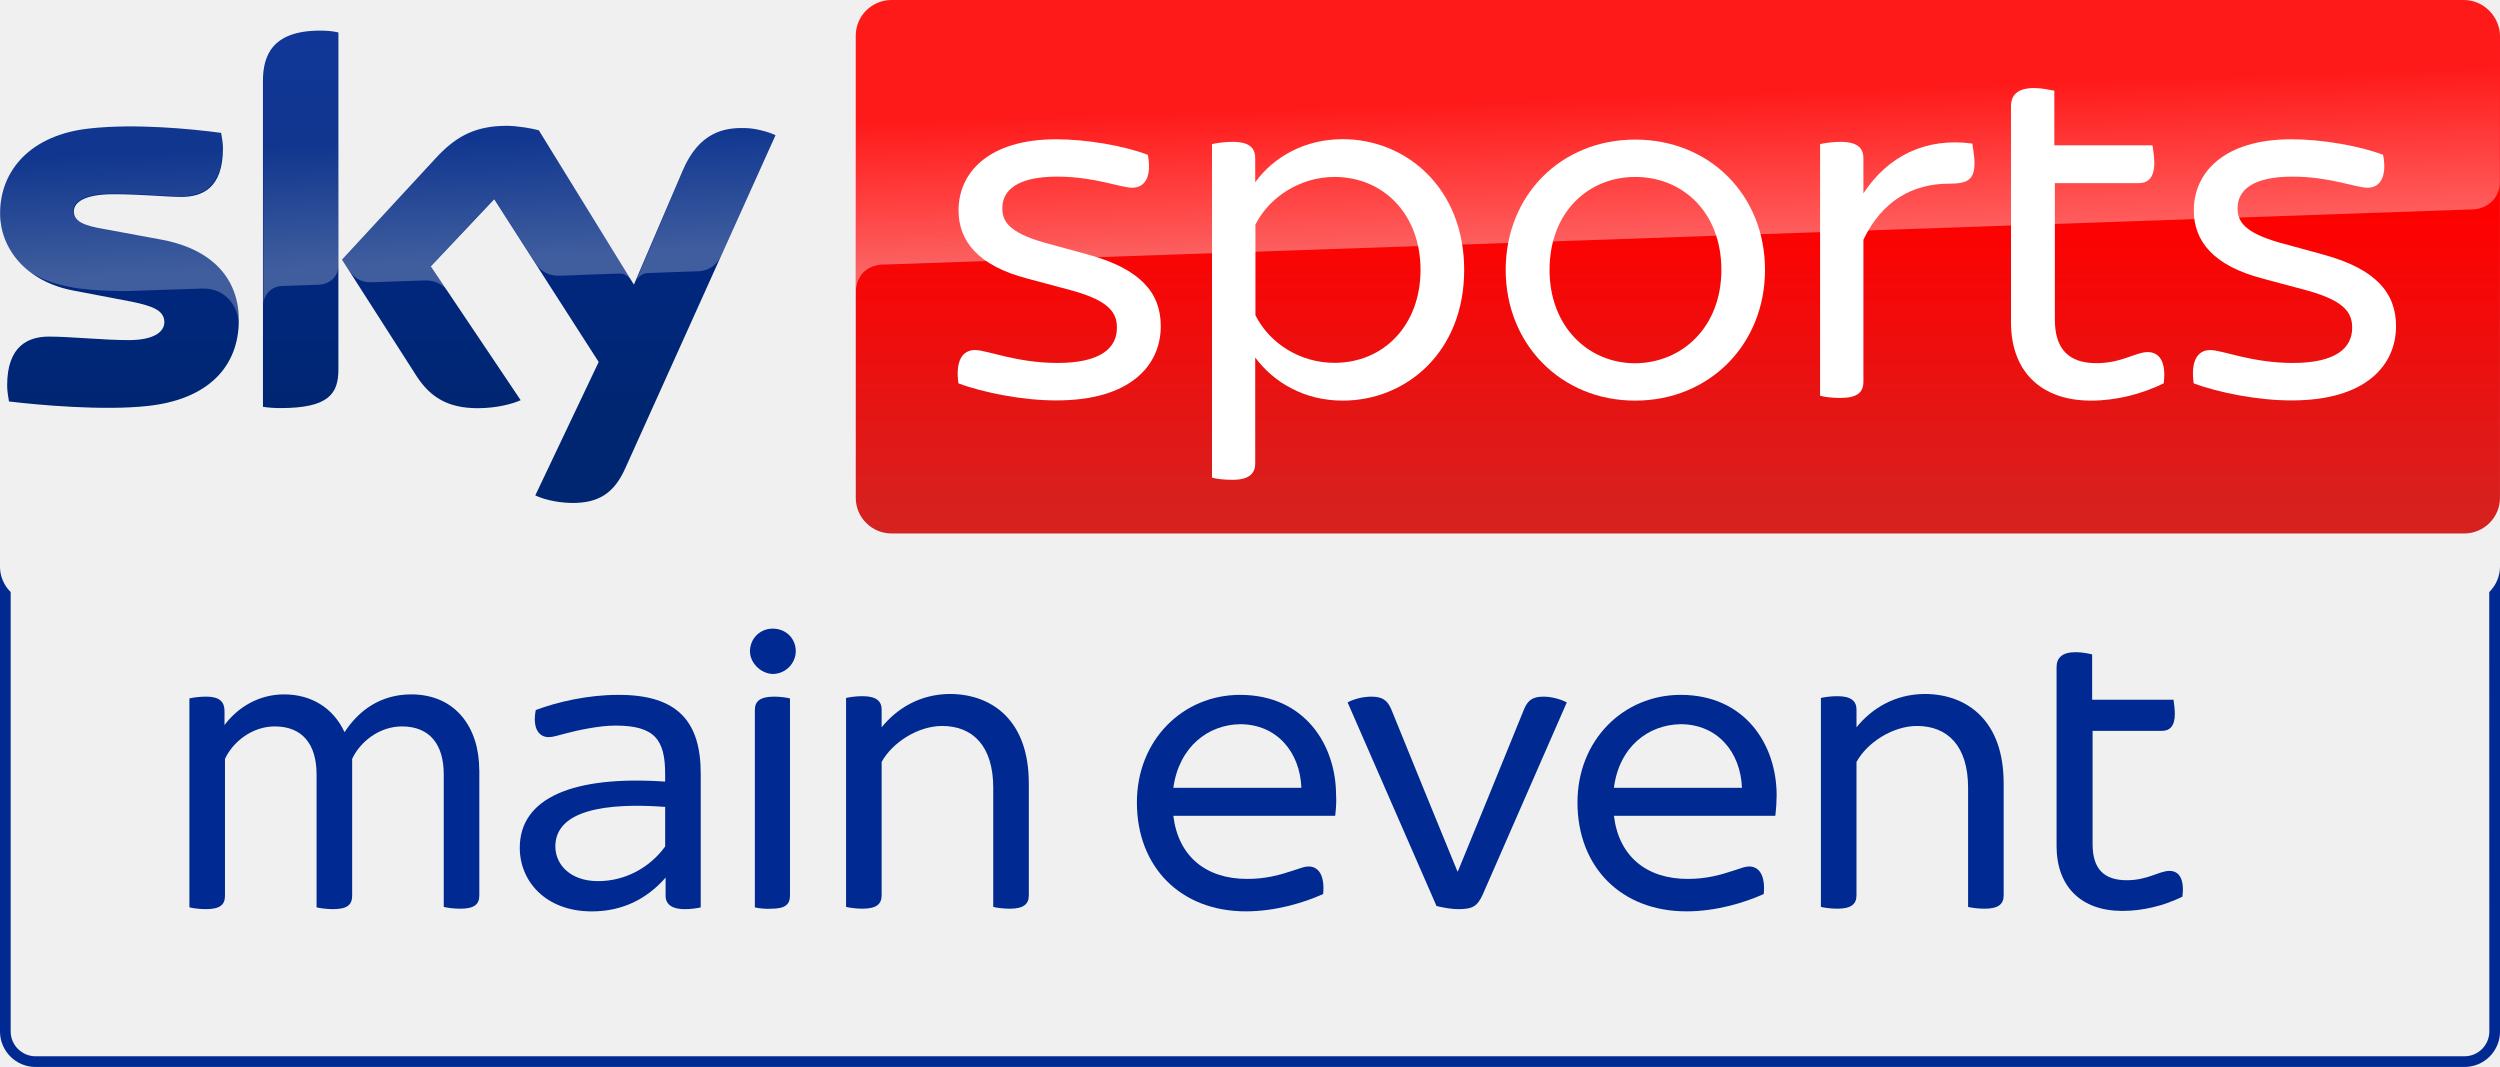
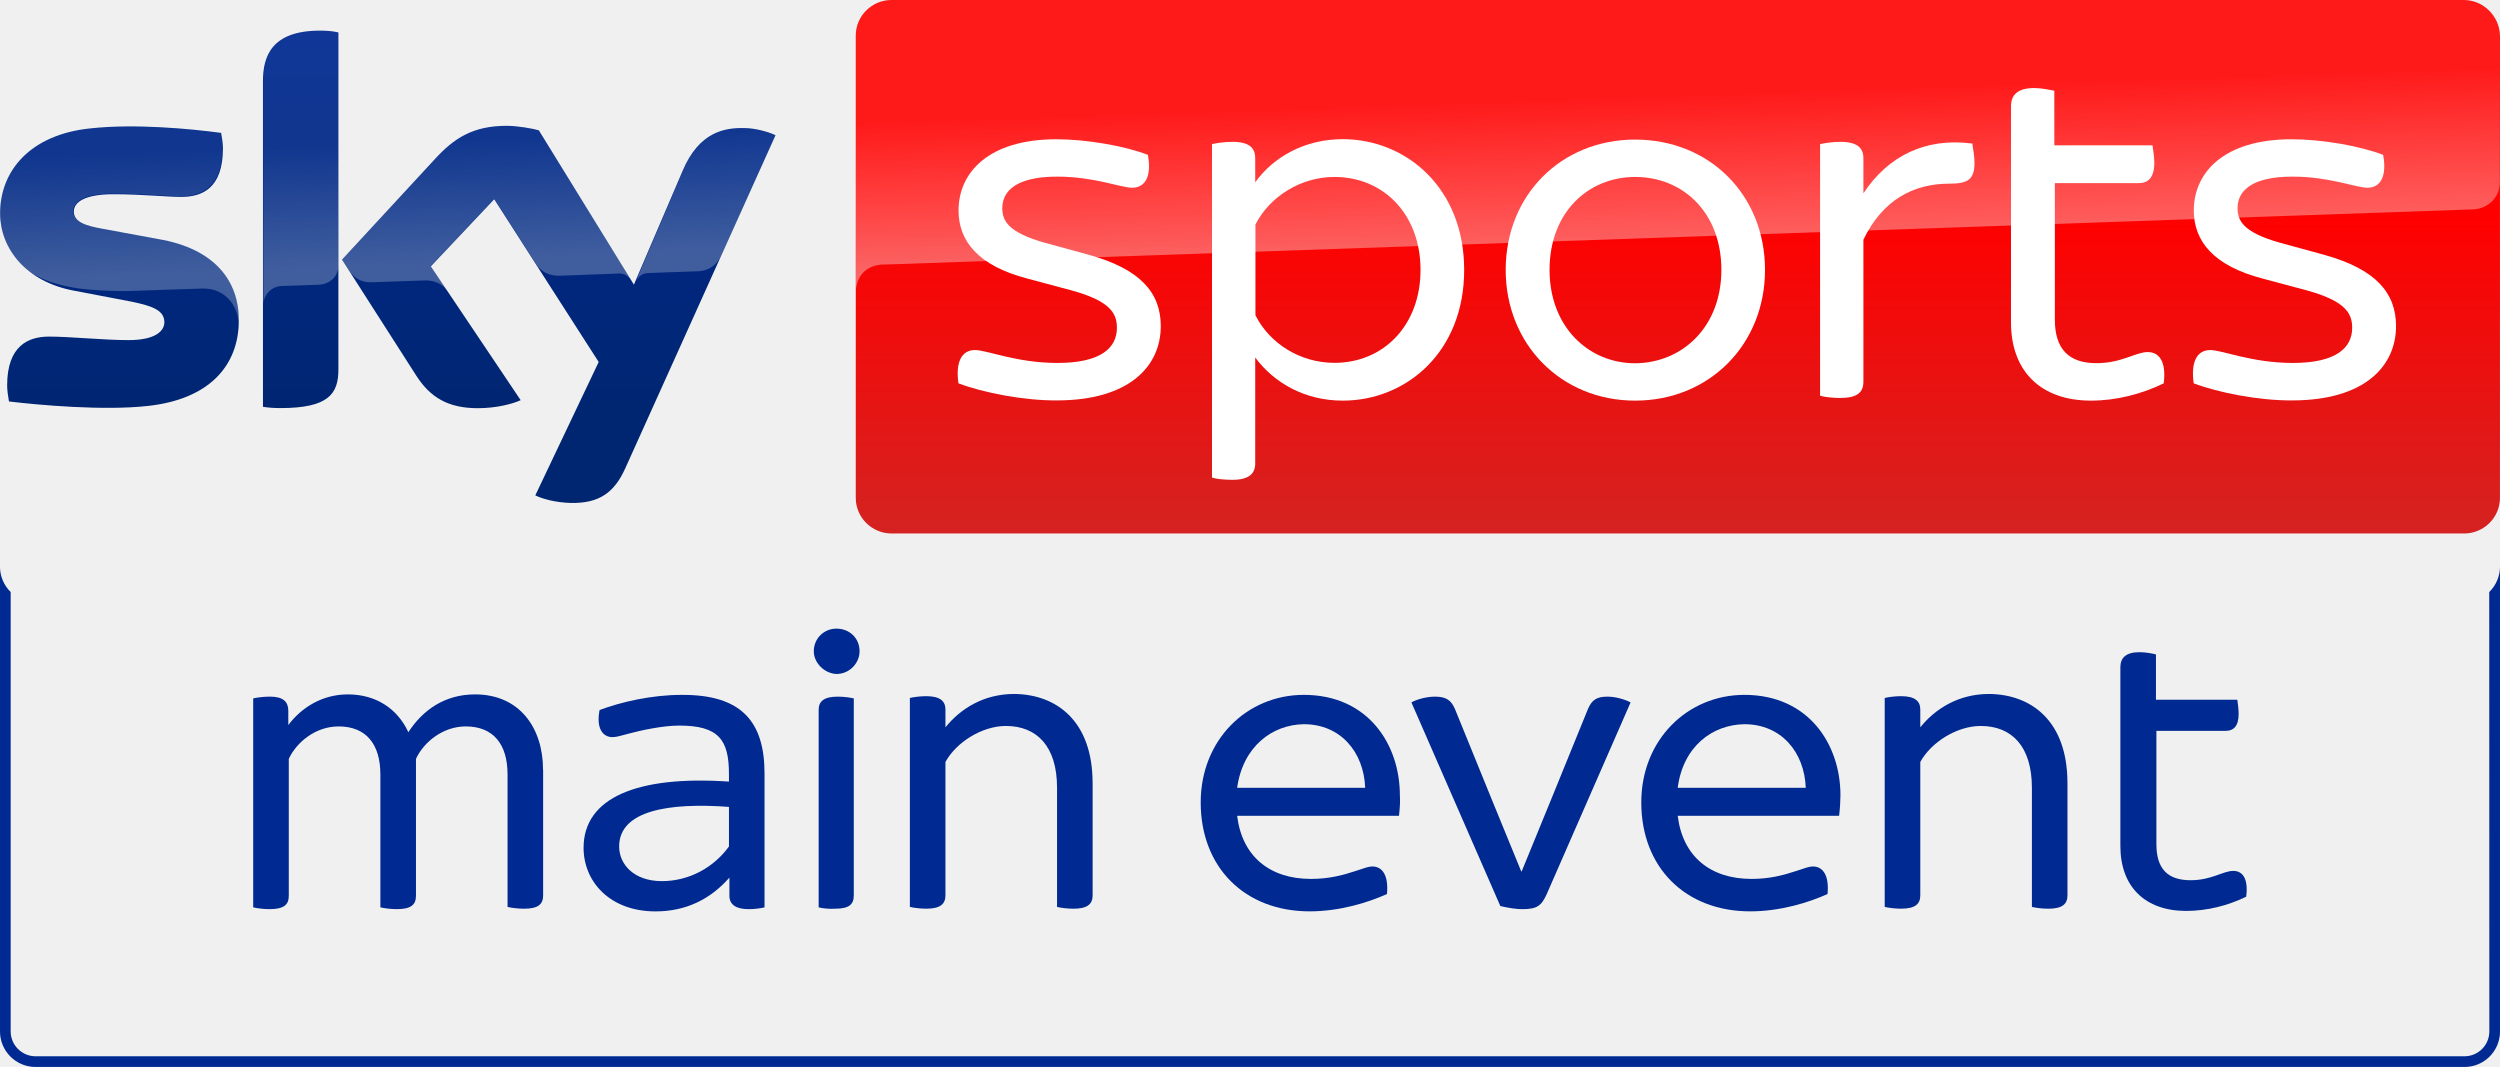
<svg xmlns="http://www.w3.org/2000/svg" width="2343.1" height="1e3" enable-background="new 0 0 2342.5 500" version="1.1" viewBox="0 0 2343.1 1e3" xml:space="preserve">
  <g transform="matrix(1.0002 0 0 1.0002 200.04 450.09)">
    <g transform="translate(200,450)">
      <linearGradient id="Sky_x5F_Logo_1_" x1="-1151.9" x2="-1151.9" y1="-775.02" y2="-779.87" gradientTransform="matrix(149.68 0 0 -91.158 172382 -71520)" gradientUnits="userSpaceOnUse">
        <stop stop-color="#002A91" offset="0" />
        <stop stop-color="#002672" offset=".8" />
      </linearGradient>
      <path d="m101.6-435.8c5.9 2.9 18 6.7 33.5 7.1 26.4 0.4 40.6-9.6 51-32.9l140.6-311.7c-5.9-2.9-18.8-6.7-29.3-6.7-18-0.4-42.2 3.3-57.7 40l-45.7 106.7-89.1-144.6c-5.9-1.7-20.1-4.2-30.1-4.2-31.8 0-49.4 11.7-67.3 31.2l-87 94.2 69.9 109.2c13 20 29.7 30 57.3 30 18 0 33-4.2 40.2-7.5l-84.2-125.4 59.4-62.9 97.9 152.5zm-184.5-118c0 22.9-9.2 36.2-54.4 36.2-5.9 0-11.3-0.4-16.3-1.2v-305c0-23.3 7.9-47.5 53.5-47.5 5.9 0 11.7 0.4 17.2 1.7zm-93.3-46.2c0 42.9-28 74.2-85.3 80.4-41.4 4.6-101.6-0.8-130.1-4.2-0.8-4.6-1.7-10.4-1.7-15 0-37.5 20.1-45.8 39.3-45.8 19.7 0 51 3.3 74.5 3.3 25.5 0 33.5-8.8 33.5-16.7 0-10.8-10-15-30.1-19.2l-54.4-10.4c-45.2-8.3-69.4-39.6-69.4-72.5 0-40 28.4-73.8 84.5-79.6 42.2-4.6 94.1 0.4 122.6 4.2 0.8 4.6 1.7 9.6 1.7 14.6 0 37.5-19.7 45.4-38.9 45.4-14.6 0-37.2-2.5-63.6-2.5s-37.2 7.1-37.2 16.2c0 9.6 10.5 13.3 27.2 16.2l51.9 9.6c52.5 8.9 75.5 38.9 75.5 76z" fill="url(#Sky_x5F_Logo_1_)" />
      <linearGradient id="s25_2_" x1="-1151.8" x2="-1152" y1="-784.92" y2="-782.98" gradientTransform="matrix(149.68 0 0 -57.766 172382 -45995)" gradientUnits="userSpaceOnUse">
        <stop stop-color="#fff" offset="0" />
        <stop stop-color="#fff" stop-opacity=".25" offset="1" />
      </linearGradient>
      <path d="m326.6-773.3-51.5 114.2c-1.7 2.9-7.1 12.9-21.3 13.3-3.3 0-46.9 1.7-46.9 1.7-8.4 0.4-11.3 8.3-11.3 8.3l44.4-104.2c15.5-36.7 39.7-40.4 57.7-40 10.1 0 23 3.3 28.9 6.7zm-134.7 136.2-87-140.8c-5.9-1.7-20.1-4.2-30.1-4.2-31.8 0-49.4 11.7-67.3 31.2l-87 94.2 7.1 10.8c2.9 4.2 8.8 10.8 20.5 10.4 4.2 0 46-1.7 49.4-1.7 10.9-0.4 17.6 4.2 21.8 9.6l-15.6-23.2 59.4-62.9 40.2 62.5c7.1 9.6 18 9.6 20.5 9.6 2.1 0 54.4-2.1 56.9-2.1 3.7-0.1 7.9 2 11.2 6.6zm-292-234.1c-45.6 0-53.1 24.2-53.1 47.5v209.2c0-8.3 6.7-17.1 17.2-17.5 7.5-0.4 28.9-0.8 35.1-1.2 7.1-0.4 17.6-5 18-17.9v-218.3c-5.5-1-11.3-1.8-17.2-1.8zm-152.2 194.5-51.9-9.6c-16.7-2.9-27.2-6.7-27.2-16.2 0-8.8 10.9-16.2 37.2-16.2 25.9 0 48.9 2.5 63.6 2.5 19.2 0 38.9-7.9 38.9-45.4 0-5-0.4-9.6-1.7-14.6-28.4-3.3-79.9-8.8-122.6-4.2-55.6 6.6-84 40.4-84 80.4 0 20.4 9.2 40.4 27.6 54.6 13.8 8.8 27.6 12.5 41.8 15 11.7 2.1 38.1 3.8 58.1 2.9 6.3-0.4 51.9-1.7 61.9-2.1 23-0.8 36 18.7 34.3 38.7v-1.2c0.4-2.5 0.4-5 0.4-7.9-0.3-37.1-23.3-67.1-76.4-76.7z" enable-background="new    " fill="url(#s25_2_)" opacity=".25" />
      <linearGradient id="Plinth_1_" x1="-1152.6" x2="-1152.6" y1="-773.58" y2="-778.43" gradientTransform="matrix(317.37 0 0 -103 366970 -80578)" gradientUnits="userSpaceOnUse">
        <stop stop-color="#f00" offset=".4" />
        <stop stop-color="#D42321" offset="1" />
      </linearGradient>
      <path d="m1908.6-900h-1473.2c-18.4 0-33.5 15-33.5 33.3v433.3c0 18.3 15.1 33.3 33.5 33.3h1473.7c18.4 0 33.5-15 33.5-33.3v-433.3c-0.5-18.3-15.6-33.3-34-33.3z" fill="url(#Plinth_1_)" />
      <linearGradient id="p40_2_" x1="-1152.3" x2="-1152.8" y1="-785.34" y2="-782.74" gradientTransform="matrix(317.37 0 0 -56.478 366970 -45017)" gradientUnits="userSpaceOnUse">
        <stop stop-color="#fff" offset="0" />
        <stop stop-color="#fff" stop-opacity=".25" offset="1" />
      </linearGradient>
      <path d="m425.7-652.1h3.3c99.1-3.3 1488.3-51.7 1488.3-51.7 12.5-0.4 25.1-9.6 25.1-25.4v-137.5c0-18.3-15.1-33.3-33.5-33.3h-1473.5c-18.4 0-33.5 15-33.5 33.3v240.8c0-2.9 0.4-23.7 23.8-26.2z" enable-background="new    " fill="url(#p40_2_)" opacity=".4" />
      <g transform="translate(184.41 16.308)" fill="#fff">
        <path d="m313.7-557.1c-2.9-20.4 3.3-31.2 15.5-31.2 11.3 0 38.9 12.1 77.4 12.1 40.6 0 55.6-14.2 55.6-32.9 0-13.3-5.9-25-42.2-35l-41.8-11.2c-46.4-12.1-64.4-35.4-64.4-63.8 0-35.4 28-66.7 91.6-66.7 28.4 0 64 6.2 85.8 14.6 3.8 20-2.5 30.8-14.6 30.8-10.9 0-35.6-10.4-70.3-10.4-37.6 0-51.5 12.9-51.5 29.6 0 11.7 5.4 22.5 38.9 32.1l42.7 11.7c47.7 13.3 66.9 35.4 66.9 66.7 0 36.7-28.4 69.6-97.5 69.6-31 0.2-69.1-7.3-92.1-16z" />
        <path d="m787.6-663.4c0 77.1-54.4 122.5-113.8 122.5-35.6 0-64.4-16.7-82-40.4v99.2c0 9.2-5.4 15.4-21.3 15.4-7.9 0-15.5-0.8-19.2-2.1v-312.5c3.8-0.8 11.3-2.1 19.2-2.1 15.9 0 21.3 5.8 21.3 15.4v22.5c17.2-23.8 46.4-40.4 82-40.4 59.5 0 113.8 45.8 113.8 122.5zm-40.9 0c0-51.7-34.3-87.1-80.7-87.1-31.4 0-60.7 18.3-74 44.6v85c13.4 26.7 42.2 44.6 74 44.6 46.3 0 80.7-35.4 80.7-87.1z" />
        <path d="m826.5-663.4c0-70 51.9-122.1 121.3-122.1 69.9 0 121.7 52.1 121.7 122.1 0 69.6-51.9 122.5-121.7 122.5-69.4 0-121.3-52.9-121.3-122.5zm202.1 0c0-54.2-36.4-87.1-80.7-87.1-43.9 0-80.3 32.9-80.3 87.1 0 53.3 36.4 87.5 80.3 87.5 44.3-0.4 80.7-34.2 80.7-87.5z" />
        <path d="m1265.8-763.8c0 16.2-6.7 19.6-23.8 19.6-33.9 0-62.7 15.8-80.3 52.5v132.9c0 10-5.4 15.4-21.8 15.4-6.7 0-14.6-0.8-18.8-2.1v-235.8c3.8-0.8 11.7-2.1 18.8-2.1 16.3 0 21.8 5.8 21.8 15.4v32.9c23-35 58.1-52.5 102.1-46.7 0.3 3.4 2 10.9 2 18z" />
        <path d="m1443.1-557.1c-20.5 10-44.3 16.2-68.2 16.2-46.9 0-74.9-27.5-74.9-73.3v-202.5c0-10.4 5.9-17.1 21.8-17.1 6.7 0 14.6 1.7 18.8 2.5v51.2h92c0.4 3.3 1.7 10.4 1.7 16.2 0 14.2-5.9 19.2-14.6 19.2h-78.6v127.9c0 27.5 13 40.8 38.9 40.8 23.8 0 36.8-10.4 48.1-10.4s17.5 9.7 15 29.3z" />
        <path d="m1471.2-557.1c-2.9-20.4 3.3-31.2 15.5-31.2 11.3 0 38.9 12.1 77.4 12.1 40.6 0 55.6-14.2 55.6-32.9 0-13.3-5.9-25-42.2-35l-41.8-11.2c-46.4-12.1-64.4-35.4-64.4-63.8 0-35.4 28-66.7 91.6-66.7 28.4 0 64 6.2 85.8 14.6 3.8 20-2.5 30.8-14.6 30.8-10.9 0-35.6-10.4-70.3-10.4-37.6 0-51.5 12.9-51.5 29.6 0 11.7 5.4 22.5 38.9 32.1l42.7 11.7c47.7 13.3 66.9 35.4 66.9 66.7 0 36.7-28.4 69.6-97.5 69.6-31.1 0.2-69.1-7.3-92.1-16z" />
      </g>
    </g>
  </g>
-   <g transform="matrix(19.231 0 0 19.231 -2262.9 500)" fill="#002a91">
+   <g transform="matrix(19.231 0 0 19.231 -2203.1 500)" fill="#002a91">
    <path d="m141.03 11.527v6.11c0 0.433-0.238 0.65-0.932 0.65-0.303 0-0.628-0.043-0.802-0.087v-6.457c0-1.473-0.693-2.34-2.037-2.34-1.127 0-2.058 0.78-2.427 1.582v6.673c0 0.433-0.238 0.65-0.932 0.65-0.303 0-0.628-0.043-0.802-0.087v-6.478c0-1.473-0.693-2.34-2.037-2.34-1.127 0-2.058 0.78-2.427 1.582v6.673c0 0.433-0.238 0.65-0.932 0.65-0.303 0-0.628-0.043-0.802-0.087v-10.183c0.173-0.043 0.498-0.087 0.823-0.087 0.65 0 0.888 0.26 0.888 0.693v0.693c0.65-0.867 1.668-1.495 2.903-1.495 1.343 0 2.405 0.672 2.947 1.842 0.693-1.062 1.755-1.842 3.25-1.842 2.167 0 3.315 1.625 3.315 3.683z" />
    <path d="m151.82 11.7v6.522c-0.173 0.043-0.477 0.087-0.78 0.087-0.628 0-0.932-0.238-0.932-0.65v-0.888c-0.91 1.04-2.102 1.647-3.597 1.647-2.253 0-3.51-1.473-3.51-3.098 0-2.448 2.622-3.532 7.085-3.228v-0.368c0-1.668-0.498-2.362-2.427-2.362-0.802 0-1.885 0.238-2.448 0.39-0.347 0.087-0.585 0.173-0.802 0.173-0.477 0-0.802-0.433-0.628-1.322 1.04-0.39 2.535-0.737 3.987-0.737 2.947-0.022 4.052 1.322 4.052 3.835zm-1.733 3.553v-1.928c-2.925-0.217-5.352 0.173-5.352 1.928 0 0.888 0.737 1.69 2.08 1.69 1.343 0 2.535-0.672 3.272-1.69z" />
    <path d="m154.22 5.742c0-0.628 0.498-1.105 1.105-1.105 0.628 0 1.127 0.455 1.127 1.105 0 0.563-0.477 1.105-1.127 1.105-0.585-0.022-1.105-0.542-1.105-1.105zm0.238 12.48v-9.62c0-0.412 0.238-0.65 0.932-0.65 0.303 0 0.607 0.043 0.78 0.087v9.598c0 0.433-0.217 0.65-0.91 0.65-0.303 0.022-0.628-0.022-0.802-0.065z" />
    <path d="m167.81 12.155v5.482c0 0.412-0.238 0.65-0.932 0.65-0.303 0-0.628-0.043-0.802-0.087v-5.807c0-2.037-0.997-3.012-2.492-3.012-1.17 0-2.427 0.802-2.947 1.755v6.5c0 0.412-0.238 0.65-0.932 0.65-0.303 0-0.628-0.043-0.802-0.087v-10.183c0.173-0.043 0.498-0.087 0.802-0.087 0.693 0 0.932 0.26 0.932 0.65v0.867c0.737-0.91 1.863-1.625 3.358-1.625 2.08 0.022 3.813 1.343 3.813 4.333z" />
    <path d="m182.74 13.758h-7.887c0.238 1.972 1.582 3.077 3.597 3.077 0.867 0 1.538-0.173 2.188-0.39 0.455-0.152 0.628-0.217 0.802-0.217 0.477 0 0.802 0.412 0.715 1.343-0.91 0.412-2.297 0.845-3.77 0.845-3.163 0-5.308-2.145-5.308-5.308 0-3.055 2.253-5.243 5.027-5.243 3.142 0 4.68 2.427 4.68 4.897 0.022 0.26 0 0.628-0.043 0.997zm-7.887-1.365h6.24c-0.065-1.733-1.192-3.098-2.99-3.098-1.538 0.022-2.968 1.083-3.25 3.098z" />
    <path d="m187.68 18.157-4.333-9.923c0.26-0.152 0.737-0.282 1.148-0.282 0.52 0 0.78 0.152 0.975 0.607l1.755 4.312 1.473 3.597h0.022l1.473-3.597 1.755-4.312c0.195-0.455 0.433-0.607 0.953-0.607 0.39 0 0.845 0.13 1.127 0.282l-4.095 9.36c-0.26 0.563-0.477 0.715-1.192 0.715-0.303 0-0.693-0.065-1.062-0.152z" />
    <path d="m204.19 13.758h-7.865c0.238 1.972 1.582 3.077 3.597 3.077 0.867 0 1.538-0.173 2.188-0.39 0.455-0.152 0.628-0.217 0.802-0.217 0.477 0 0.802 0.412 0.715 1.343-0.91 0.412-2.297 0.845-3.77 0.845-3.163 0-5.308-2.145-5.308-5.308 0-3.055 2.253-5.243 5.027-5.243 3.142 0 4.68 2.427 4.68 4.897 0 0.26-0.022 0.628-0.065 0.997zm-7.865-1.365h6.24c-0.065-1.733-1.192-3.098-2.99-3.098-1.56 0.022-2.99 1.083-3.25 3.098z" />
    <path d="m215.32 12.155v5.482c0 0.412-0.238 0.65-0.932 0.65-0.303 0-0.628-0.043-0.802-0.087v-5.807c0-2.037-0.997-3.012-2.492-3.012-1.17 0-2.427 0.802-2.947 1.755v6.5c0 0.412-0.238 0.65-0.932 0.65-0.303 0-0.628-0.043-0.802-0.087v-10.183c0.173-0.043 0.498-0.087 0.802-0.087 0.693 0 0.932 0.26 0.932 0.65v0.867c0.737-0.91 1.863-1.625 3.358-1.625 2.08 0.022 3.813 1.343 3.813 4.333z" />
    <path d="m224.03 17.702c-0.888 0.433-1.907 0.693-2.925 0.693-2.015 0-3.207-1.192-3.207-3.163v-8.71c0-0.455 0.26-0.737 0.932-0.737 0.303 0 0.628 0.065 0.802 0.108v2.21h3.965c0.022 0.152 0.065 0.455 0.065 0.693 0 0.607-0.26 0.823-0.628 0.823h-3.38v5.525c0 1.192 0.542 1.755 1.668 1.755 1.018 0 1.582-0.455 2.08-0.455 0.477 0 0.737 0.412 0.628 1.257z" />
  </g>
  <path d="m2343.1 531.08c-0.05 8.96-3.68 17.528-10.08 23.798l0.088 411.81c-0.012 12.866-10.439 23.294-23.306 23.306h-2276.5c-12.852-0.048-23.258-10.454-23.306-23.306v-411.8c-6.14-6.027-9.722-14.188-10-22.788v434.59c-0.007 18.398 14.908 33.314 33.306 33.308h2276.4c18.447 0.086 33.438-14.861 33.407-33.308z" fill="#002a91" stroke-width="2.667" />
</svg>
